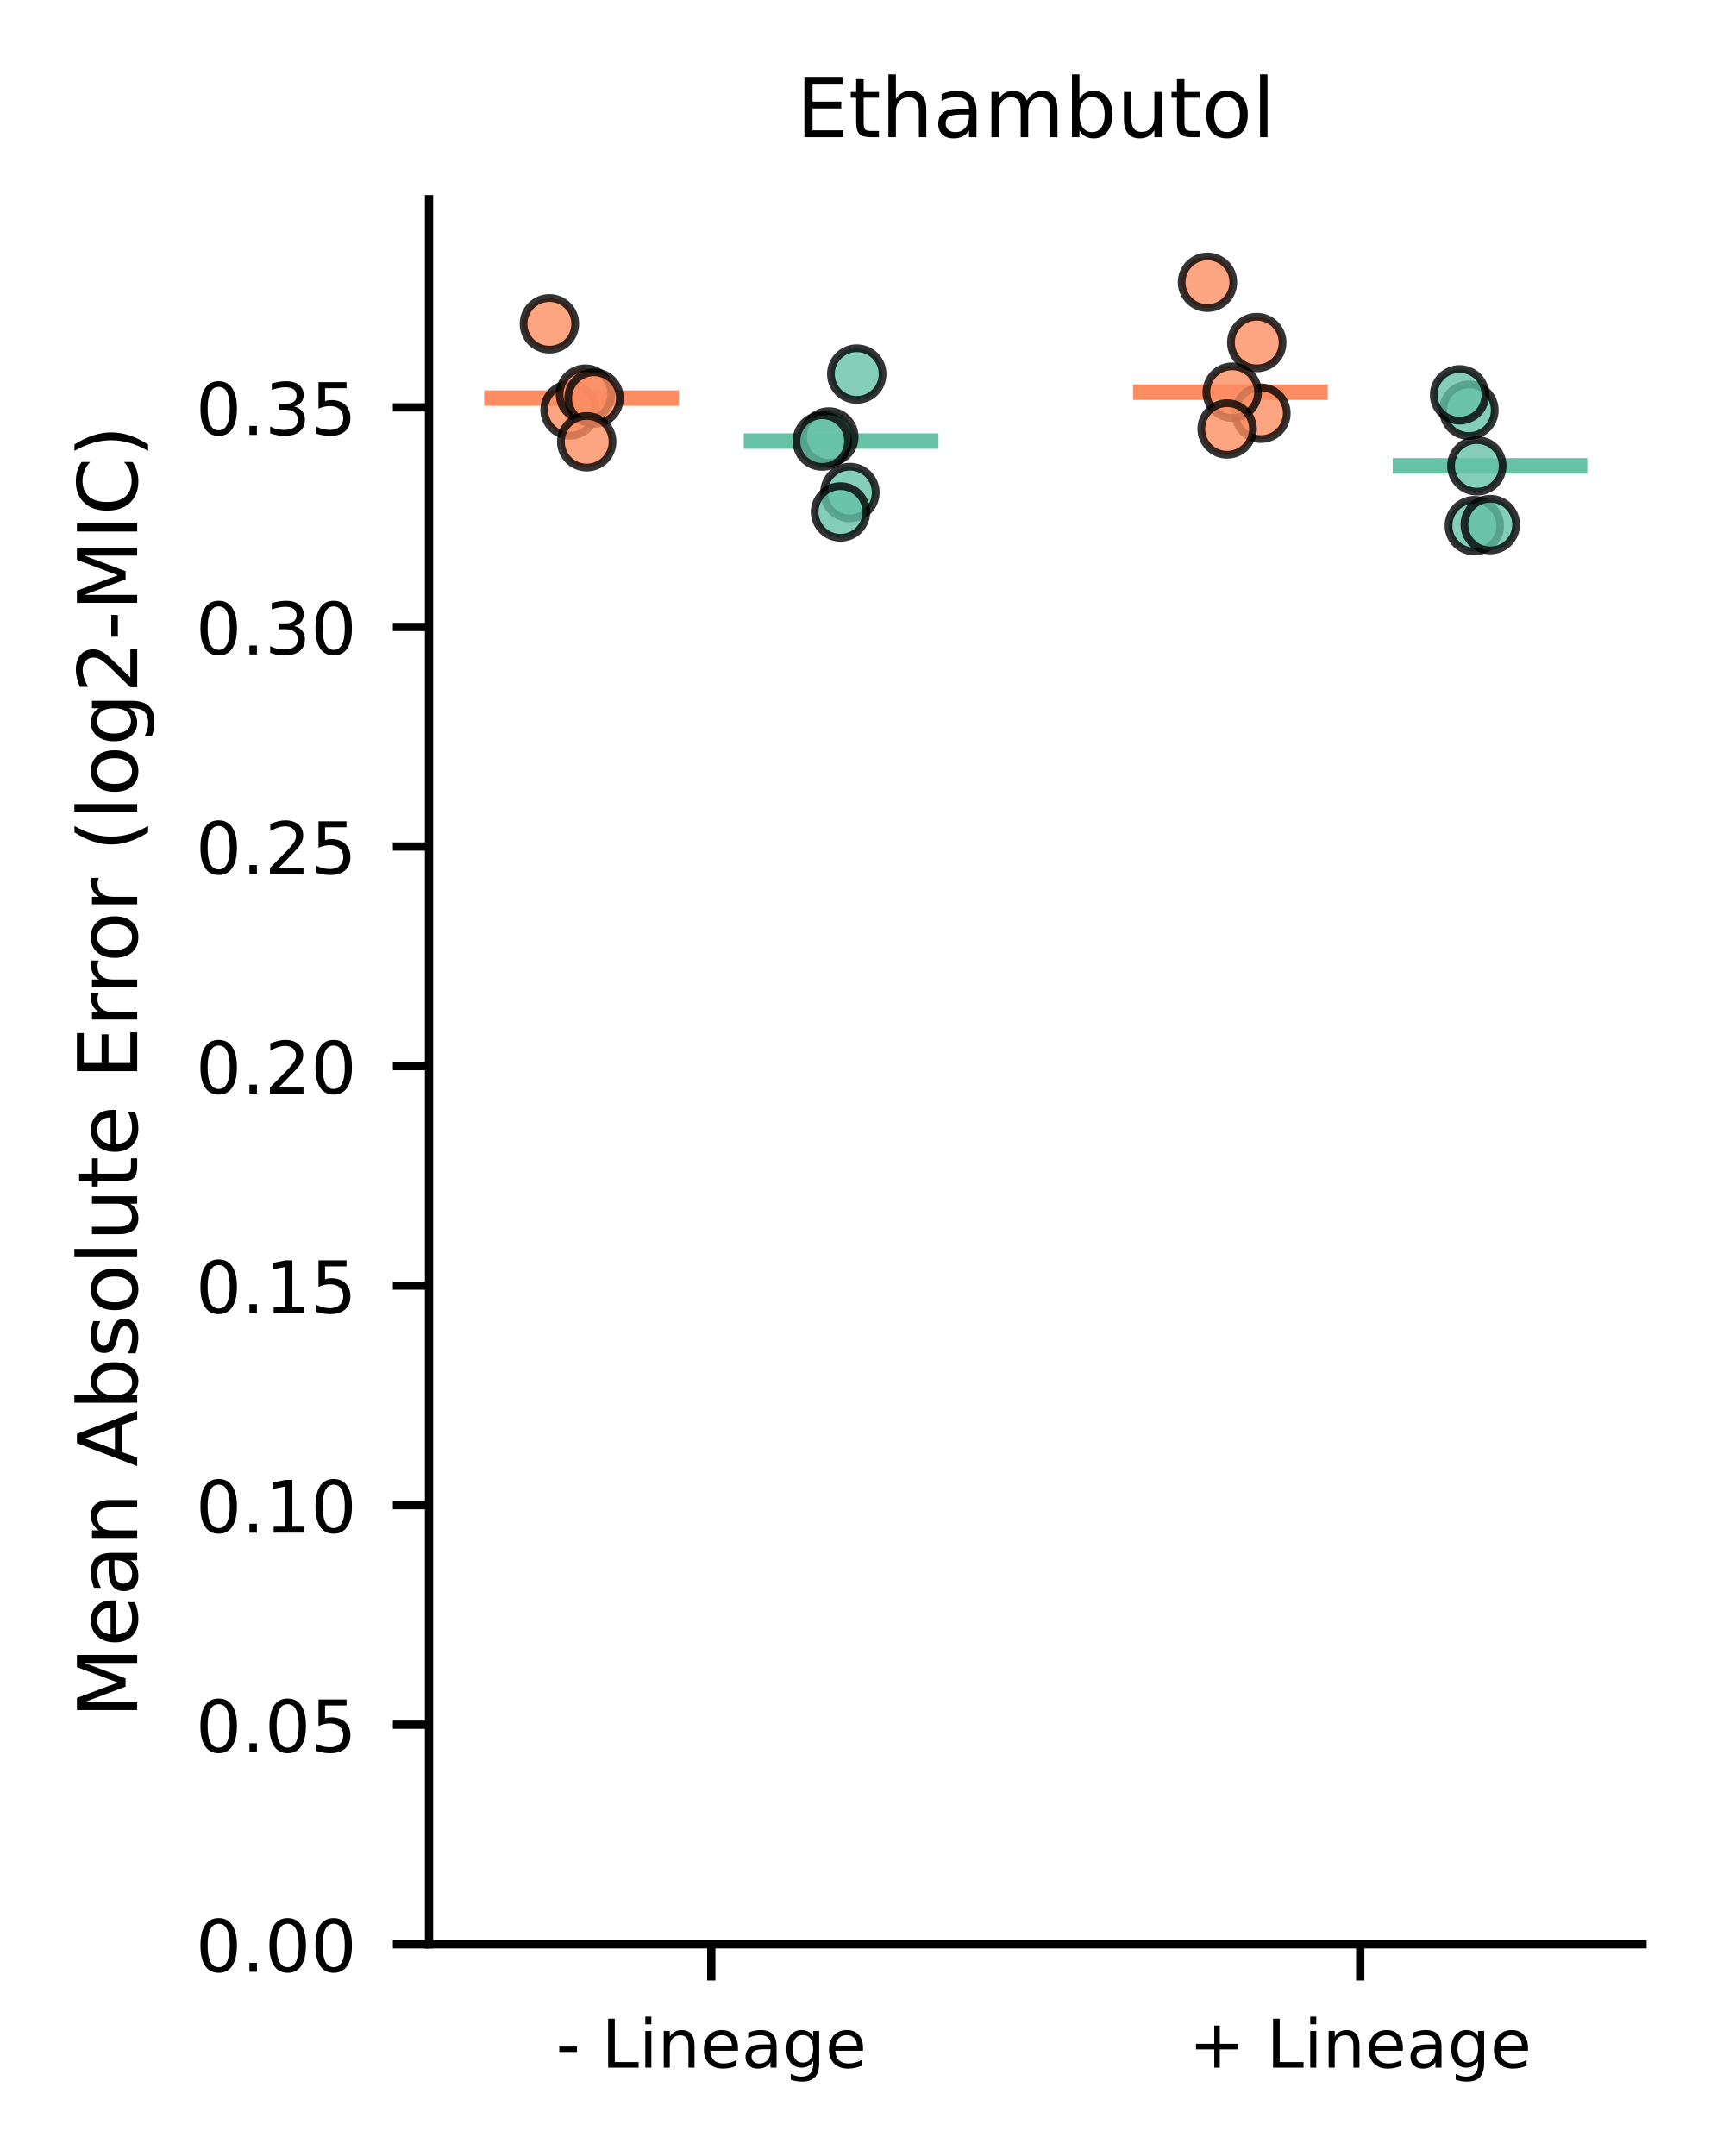
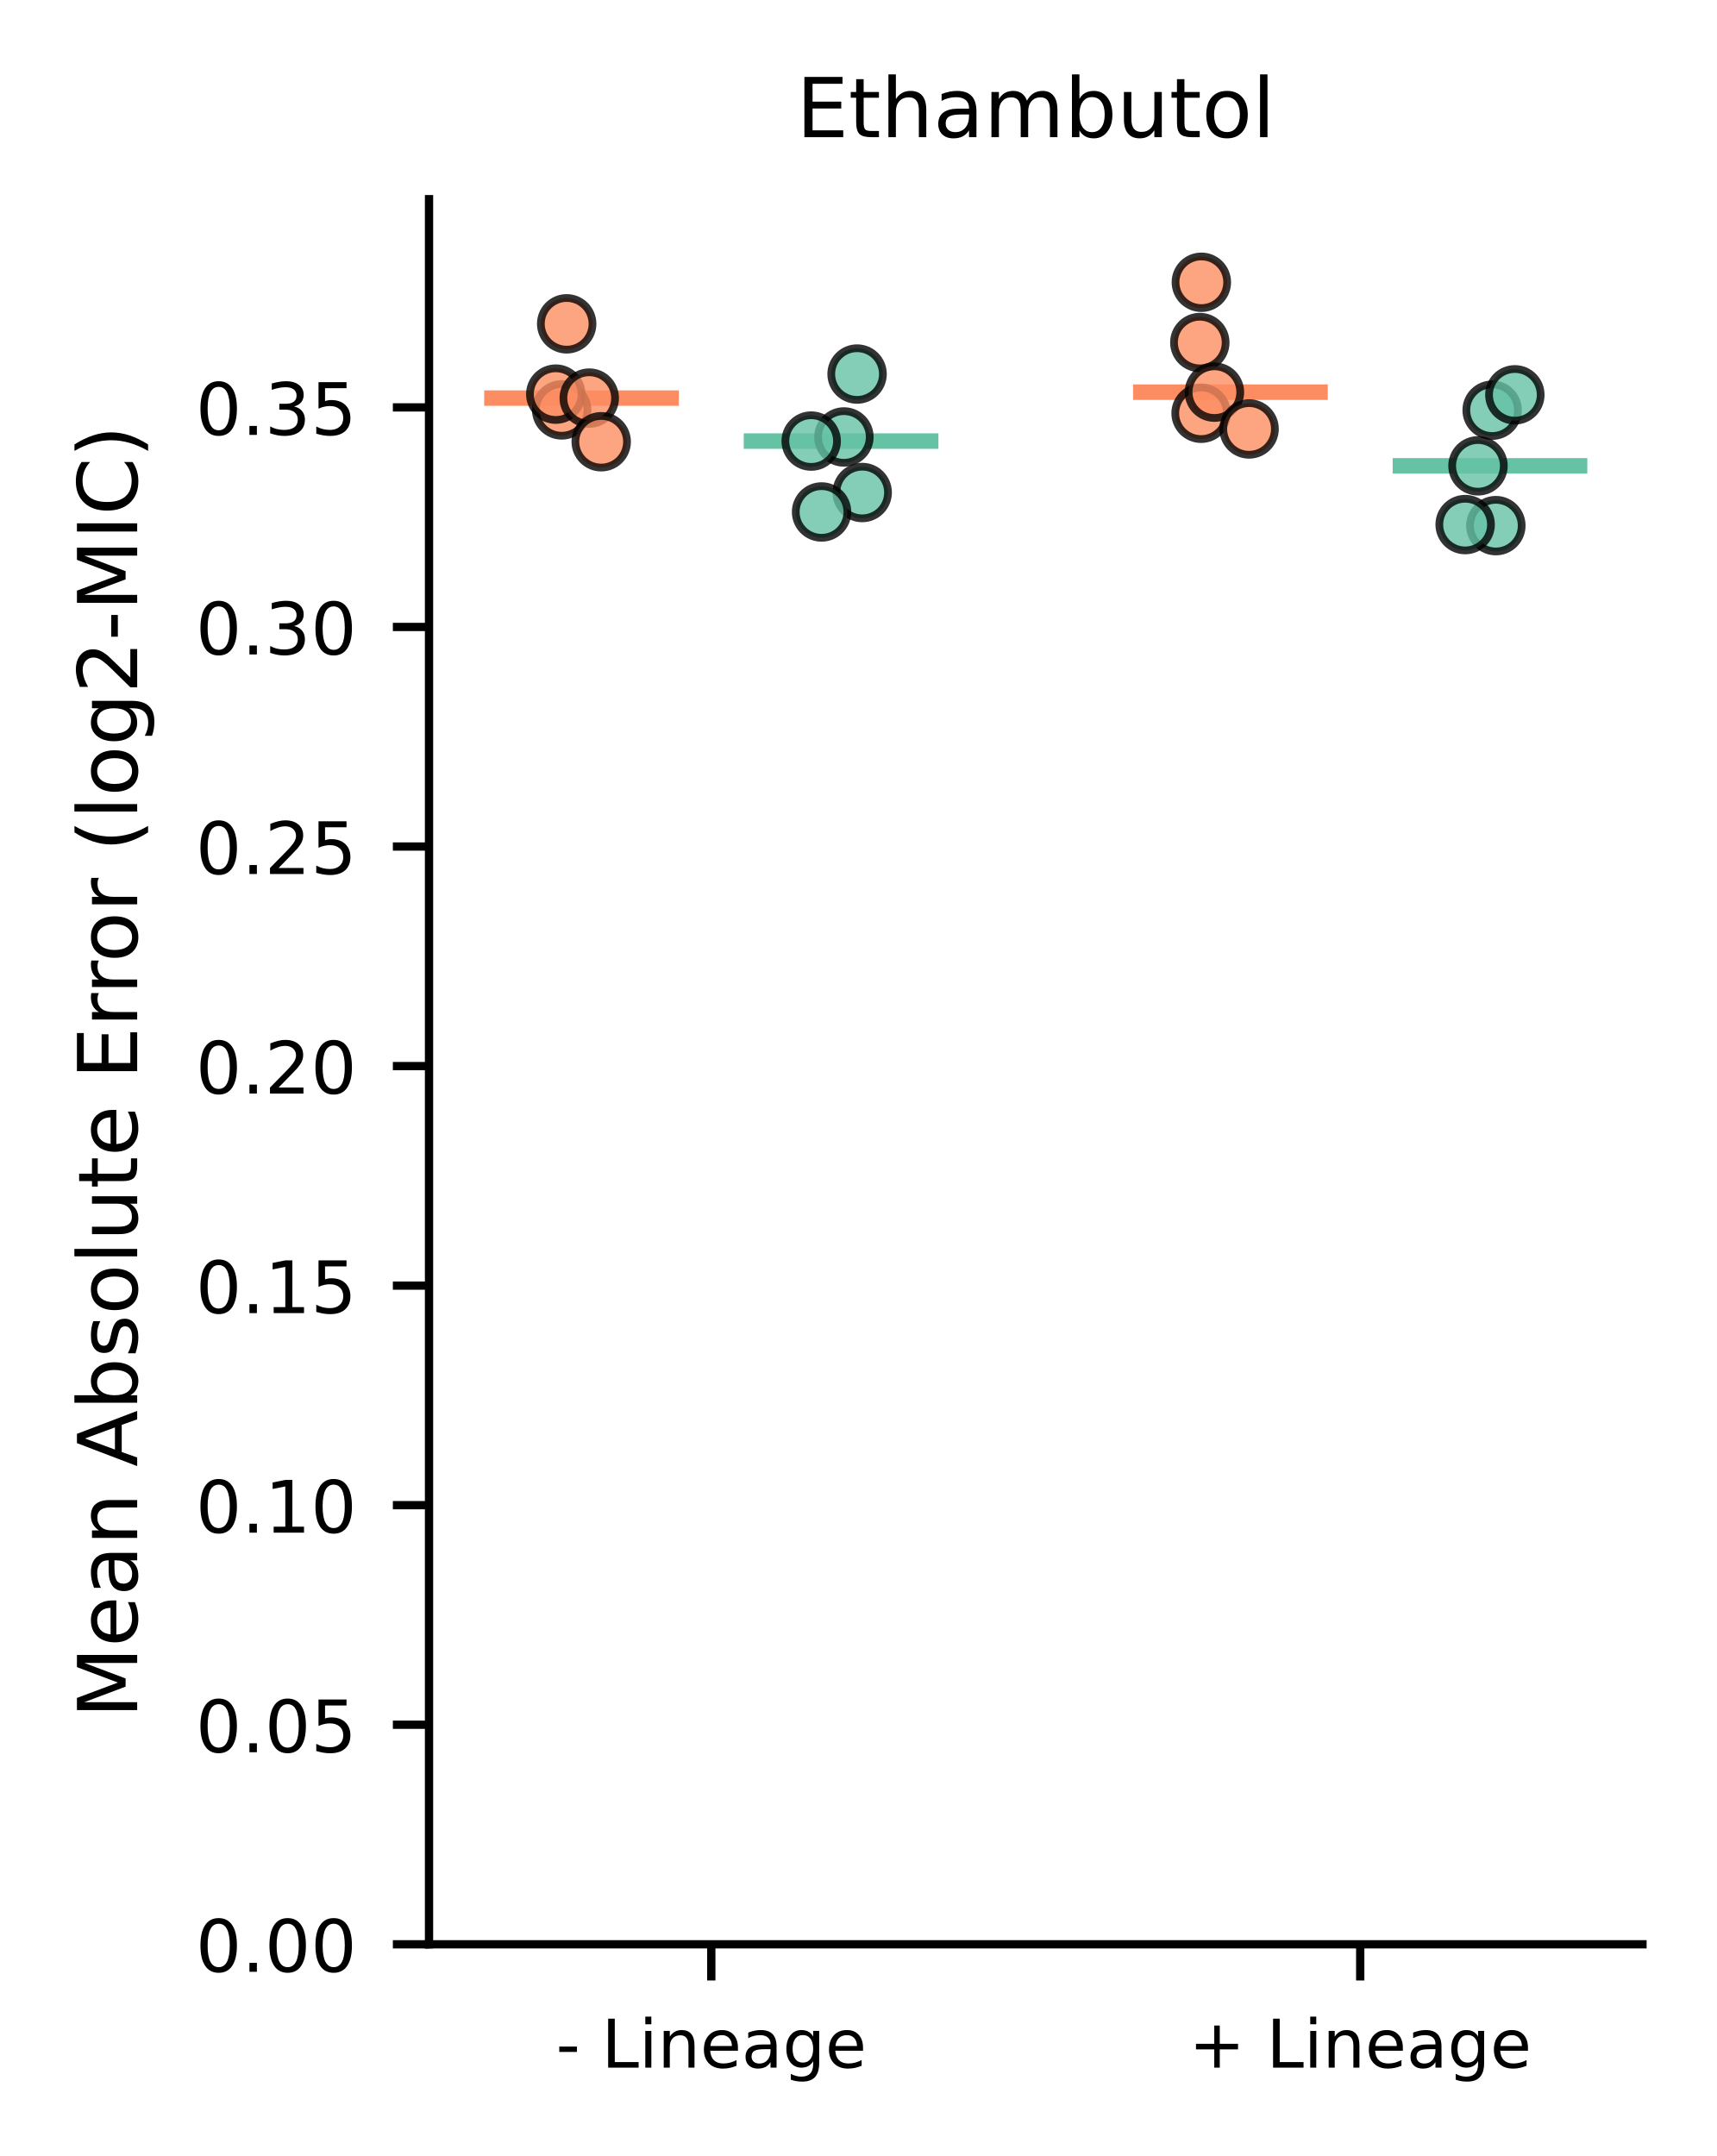
<svg xmlns="http://www.w3.org/2000/svg" xmlns:xlink="http://www.w3.org/1999/xlink" width="166.188pt" height="208.69pt" viewBox="0 0 166.188 208.69" version="1.1">
  <defs>
    <style type="text/css">*{stroke-linejoin: round; stroke-linecap: butt}</style>
  </defs>
  <g id="figure_1">
    <g id="patch_1">
      <path d="M 0 208.69  L 166.188 208.69  L 166.188 0  L 0 0  z " style="fill: #ffffff" />
    </g>
    <g id="axes_1">
      <g id="patch_2">
        <path d="M 41.528 188.199  L 158.988 188.199  L 158.988 19.279  L 41.528 19.279  z " style="fill: #ffffff" />
      </g>
      <g id="LineCollection_1">
-         <path d="M 46.868 38.535  L 65.711 38.535  " clip-path="url(#p0d0d7f3e93)" style="fill: none; stroke: #fc8d62; stroke-width: 1.5" />
+         <path d="M 46.868 38.535  L 65.711 38.535  " clip-path="url(#p2ff93d9848)" style="fill: none; stroke: #fc8d62; stroke-width: 1.5" />
      </g>
      <g id="LineCollection_2">
-         <path d="M 71.993 42.694  L 90.837 42.694  " clip-path="url(#p0d0d7f3e93)" style="fill: none; stroke: #66c2a5; stroke-width: 1.5" />
+         <path d="M 71.993 42.694  L 90.837 42.694  " clip-path="url(#p2ff93d9848)" style="fill: none; stroke: #66c2a5; stroke-width: 1.5" />
      </g>
      <g id="LineCollection_3">
-         <path d="M 109.68 37.958  L 128.524 37.958  " clip-path="url(#p0d0d7f3e93)" style="fill: none; stroke: #fc8d62; stroke-width: 1.5" />
+         <path d="M 109.68 37.958  L 128.524 37.958  " clip-path="url(#p2ff93d9848)" style="fill: none; stroke: #fc8d62; stroke-width: 1.5" />
      </g>
      <g id="LineCollection_4">
-         <path d="M 134.805 45.091  L 153.649 45.091  " clip-path="url(#p0d0d7f3e93)" style="fill: none; stroke: #66c2a5; stroke-width: 1.5" />
+         <path d="M 134.805 45.091  L 153.649 45.091  " clip-path="url(#p2ff93d9848)" style="fill: none; stroke: #66c2a5; stroke-width: 1.5" />
      </g>
      <g id="PathCollection_1">
        <defs>
-           <path id="C0_0_7dc0d6b81b" d="M 0 2.5  C 0.663 2.5 1.299 2.237 1.768 1.768  C 2.237 1.299 2.5 0.663 2.5 -0  C 2.5 -0.663 2.237 -1.299 1.768 -1.768  C 1.299 -2.237 0.663 -2.5 0 -2.5  C -0.663 -2.5 -1.299 -2.237 -1.768 -1.768  C -2.237 -1.299 -2.5 -0.663 -2.5 0  C -2.5 0.663 -2.237 1.299 -1.768 1.768  C -1.299 2.237 -0.663 2.5 0 2.5  z " />
+           <path id="C0_0_8aab7e0fca" d="M 0 2.5  C 0.663 2.5 1.299 2.237 1.768 1.768  C 2.237 1.299 2.5 0.663 2.5 -0  C 2.5 -0.663 2.237 -1.299 1.768 -1.768  C 1.299 -2.237 0.663 -2.5 0 -2.5  C -0.663 -2.5 -1.299 -2.237 -1.768 -1.768  C -2.237 -1.299 -2.5 -0.663 -2.5 0  C -2.5 0.663 -2.237 1.299 -1.768 1.768  C -1.299 2.237 -0.663 2.5 0 2.5  z " />
        </defs>
-         <g clip-path="url(#p0d0d7f3e93)">
-           <use xlink:href="#C0_0_7dc0d6b81b" x="55.18" y="39.677" style="fill: #fc8d62; fill-opacity: 0.8; stroke: #000000; stroke-opacity: 0.8; stroke-width: 0.75" />
-         </g>
-         <g clip-path="url(#p0d0d7f3e93)">
-           <use xlink:href="#C0_0_7dc0d6b81b" x="56.665" y="38.15" style="fill: #fc8d62; fill-opacity: 0.8; stroke: #000000; stroke-opacity: 0.8; stroke-width: 0.75" />
-         </g>
-         <g clip-path="url(#p0d0d7f3e93)">
-           <use xlink:href="#C0_0_7dc0d6b81b" x="53.179" y="31.345" style="fill: #fc8d62; fill-opacity: 0.8; stroke: #000000; stroke-opacity: 0.8; stroke-width: 0.75" />
-         </g>
-         <g clip-path="url(#p0d0d7f3e93)">
-           <use xlink:href="#C0_0_7dc0d6b81b" x="57.5" y="38.535" style="fill: #fc8d62; fill-opacity: 0.8; stroke: #000000; stroke-opacity: 0.8; stroke-width: 0.75" />
-         </g>
-         <g clip-path="url(#p0d0d7f3e93)">
-           <use xlink:href="#C0_0_7dc0d6b81b" x="56.793" y="42.759" style="fill: #fc8d62; fill-opacity: 0.8; stroke: #000000; stroke-opacity: 0.8; stroke-width: 0.75" />
+         <g clip-path="url(#p2ff93d9848)">
+           <use xlink:href="#C0_0_8aab7e0fca" x="54.369" y="39.677" style="fill: #fc8d62; fill-opacity: 0.8; stroke: #000000; stroke-opacity: 0.8; stroke-width: 0.75" />
+         </g>
+         <g clip-path="url(#p2ff93d9848)">
+           <use xlink:href="#C0_0_8aab7e0fca" x="53.797" y="38.15" style="fill: #fc8d62; fill-opacity: 0.8; stroke: #000000; stroke-opacity: 0.8; stroke-width: 0.75" />
+         </g>
+         <g clip-path="url(#p2ff93d9848)">
+           <use xlink:href="#C0_0_8aab7e0fca" x="54.853" y="31.345" style="fill: #fc8d62; fill-opacity: 0.8; stroke: #000000; stroke-opacity: 0.8; stroke-width: 0.75" />
+         </g>
+         <g clip-path="url(#p2ff93d9848)">
+           <use xlink:href="#C0_0_8aab7e0fca" x="57.037" y="38.535" style="fill: #fc8d62; fill-opacity: 0.8; stroke: #000000; stroke-opacity: 0.8; stroke-width: 0.75" />
+         </g>
+         <g clip-path="url(#p2ff93d9848)">
+           <use xlink:href="#C0_0_8aab7e0fca" x="58.195" y="42.759" style="fill: #fc8d62; fill-opacity: 0.8; stroke: #000000; stroke-opacity: 0.8; stroke-width: 0.75" />
        </g>
      </g>
      <g id="PathCollection_2">
        <defs>
-           <path id="C1_0_4fff717abe" d="M 0 2.5  C 0.663 2.5 1.299 2.237 1.768 1.768  C 2.237 1.299 2.5 0.663 2.5 -0  C 2.5 -0.663 2.237 -1.299 1.768 -1.768  C 1.299 -2.237 0.663 -2.5 0 -2.5  C -0.663 -2.5 -1.299 -2.237 -1.768 -1.768  C -2.237 -1.299 -2.5 -0.663 -2.5 0  C -2.5 0.663 -2.237 1.299 -1.768 1.768  C -1.299 2.237 -0.663 2.5 0 2.5  z " />
+           <path id="C1_0_c6ba86f8b6" d="M 0 2.5  C 0.663 2.5 1.299 2.237 1.768 1.768  C 2.237 1.299 2.5 0.663 2.5 -0  C 2.5 -0.663 2.237 -1.299 1.768 -1.768  C 1.299 -2.237 0.663 -2.5 0 -2.5  C -0.663 -2.5 -1.299 -2.237 -1.768 -1.768  C -2.237 -1.299 -2.5 -0.663 -2.5 0  C -2.5 0.663 -2.237 1.299 -1.768 1.768  C -1.299 2.237 -0.663 2.5 0 2.5  z " />
        </defs>
-         <g clip-path="url(#p0d0d7f3e93)">
-           <use xlink:href="#C1_0_4fff717abe" x="82.267" y="47.673" style="fill: #66c2a5; fill-opacity: 0.8; stroke: #000000; stroke-opacity: 0.8; stroke-width: 0.75" />
-         </g>
-         <g clip-path="url(#p0d0d7f3e93)">
-           <use xlink:href="#C1_0_4fff717abe" x="80.224" y="42.296" style="fill: #66c2a5; fill-opacity: 0.8; stroke: #000000; stroke-opacity: 0.8; stroke-width: 0.75" />
-         </g>
-         <g clip-path="url(#p0d0d7f3e93)">
-           <use xlink:href="#C1_0_4fff717abe" x="82.93" y="36.207" style="fill: #66c2a5; fill-opacity: 0.8; stroke: #000000; stroke-opacity: 0.8; stroke-width: 0.75" />
-         </g>
-         <g clip-path="url(#p0d0d7f3e93)">
-           <use xlink:href="#C1_0_4fff717abe" x="81.358" y="49.556" style="fill: #66c2a5; fill-opacity: 0.8; stroke: #000000; stroke-opacity: 0.8; stroke-width: 0.75" />
-         </g>
-         <g clip-path="url(#p0d0d7f3e93)">
-           <use xlink:href="#C1_0_4fff717abe" x="79.587" y="42.694" style="fill: #66c2a5; fill-opacity: 0.8; stroke: #000000; stroke-opacity: 0.8; stroke-width: 0.75" />
+         <g clip-path="url(#p2ff93d9848)">
+           <use xlink:href="#C1_0_c6ba86f8b6" x="83.459" y="47.673" style="fill: #66c2a5; fill-opacity: 0.8; stroke: #000000; stroke-opacity: 0.8; stroke-width: 0.75" />
+         </g>
+         <g clip-path="url(#p2ff93d9848)">
+           <use xlink:href="#C1_0_c6ba86f8b6" x="81.688" y="42.296" style="fill: #66c2a5; fill-opacity: 0.8; stroke: #000000; stroke-opacity: 0.8; stroke-width: 0.75" />
+         </g>
+         <g clip-path="url(#p2ff93d9848)">
+           <use xlink:href="#C1_0_c6ba86f8b6" x="82.963" y="36.207" style="fill: #66c2a5; fill-opacity: 0.8; stroke: #000000; stroke-opacity: 0.8; stroke-width: 0.75" />
+         </g>
+         <g clip-path="url(#p2ff93d9848)">
+           <use xlink:href="#C1_0_c6ba86f8b6" x="79.525" y="49.556" style="fill: #66c2a5; fill-opacity: 0.8; stroke: #000000; stroke-opacity: 0.8; stroke-width: 0.75" />
+         </g>
+         <g clip-path="url(#p2ff93d9848)">
+           <use xlink:href="#C1_0_c6ba86f8b6" x="78.521" y="42.694" style="fill: #66c2a5; fill-opacity: 0.8; stroke: #000000; stroke-opacity: 0.8; stroke-width: 0.75" />
        </g>
      </g>
      <g id="PathCollection_3">
        <defs>
-           <path id="C2_0_f6058be5ec" d="M 0 2.5  C 0.663 2.5 1.299 2.237 1.768 1.768  C 2.237 1.299 2.5 0.663 2.5 -0  C 2.5 -0.663 2.237 -1.299 1.768 -1.768  C 1.299 -2.237 0.663 -2.5 0 -2.5  C -0.663 -2.5 -1.299 -2.237 -1.768 -1.768  C -2.237 -1.299 -2.5 -0.663 -2.5 0  C -2.5 0.663 -2.237 1.299 -1.768 1.768  C -1.299 2.237 -0.663 2.5 0 2.5  z " />
+           <path id="C2_0_5d064cb001" d="M 0 2.5  C 0.663 2.5 1.299 2.237 1.768 1.768  C 2.237 1.299 2.5 0.663 2.5 -0  C 2.5 -0.663 2.237 -1.299 1.768 -1.768  C 1.299 -2.237 0.663 -2.5 0 -2.5  C -0.663 -2.5 -1.299 -2.237 -1.768 -1.768  C -2.237 -1.299 -2.5 -0.663 -2.5 0  C -2.5 0.663 -2.237 1.299 -1.768 1.768  C -1.299 2.237 -0.663 2.5 0 2.5  z " />
        </defs>
-         <g clip-path="url(#p0d0d7f3e93)">
-           <use xlink:href="#C2_0_f6058be5ec" x="122.056" y="40.001" style="fill: #fc8d62; fill-opacity: 0.8; stroke: #000000; stroke-opacity: 0.8; stroke-width: 0.75" />
-         </g>
-         <g clip-path="url(#p0d0d7f3e93)">
-           <use xlink:href="#C2_0_f6058be5ec" x="116.881" y="27.323" style="fill: #fc8d62; fill-opacity: 0.8; stroke: #000000; stroke-opacity: 0.8; stroke-width: 0.75" />
-         </g>
-         <g clip-path="url(#p0d0d7f3e93)">
-           <use xlink:href="#C2_0_f6058be5ec" x="121.652" y="33.158" style="fill: #fc8d62; fill-opacity: 0.8; stroke: #000000; stroke-opacity: 0.8; stroke-width: 0.75" />
-         </g>
-         <g clip-path="url(#p0d0d7f3e93)">
-           <use xlink:href="#C2_0_f6058be5ec" x="119.275" y="37.958" style="fill: #fc8d62; fill-opacity: 0.8; stroke: #000000; stroke-opacity: 0.8; stroke-width: 0.75" />
-         </g>
-         <g clip-path="url(#p0d0d7f3e93)">
-           <use xlink:href="#C2_0_f6058be5ec" x="118.782" y="41.52" style="fill: #fc8d62; fill-opacity: 0.8; stroke: #000000; stroke-opacity: 0.8; stroke-width: 0.75" />
+         <g clip-path="url(#p2ff93d9848)">
+           <use xlink:href="#C2_0_5d064cb001" x="116.261" y="40.001" style="fill: #fc8d62; fill-opacity: 0.8; stroke: #000000; stroke-opacity: 0.8; stroke-width: 0.75" />
+         </g>
+         <g clip-path="url(#p2ff93d9848)">
+           <use xlink:href="#C2_0_5d064cb001" x="116.287" y="27.323" style="fill: #fc8d62; fill-opacity: 0.8; stroke: #000000; stroke-opacity: 0.8; stroke-width: 0.75" />
+         </g>
+         <g clip-path="url(#p2ff93d9848)">
+           <use xlink:href="#C2_0_5d064cb001" x="116.139" y="33.158" style="fill: #fc8d62; fill-opacity: 0.8; stroke: #000000; stroke-opacity: 0.8; stroke-width: 0.75" />
+         </g>
+         <g clip-path="url(#p2ff93d9848)">
+           <use xlink:href="#C2_0_5d064cb001" x="117.553" y="37.958" style="fill: #fc8d62; fill-opacity: 0.8; stroke: #000000; stroke-opacity: 0.8; stroke-width: 0.75" />
+         </g>
+         <g clip-path="url(#p2ff93d9848)">
+           <use xlink:href="#C2_0_5d064cb001" x="120.908" y="41.52" style="fill: #fc8d62; fill-opacity: 0.8; stroke: #000000; stroke-opacity: 0.8; stroke-width: 0.75" />
        </g>
      </g>
      <g id="PathCollection_4">
        <defs>
-           <path id="C3_0_648bbbc351" d="M 0 2.5  C 0.663 2.5 1.299 2.237 1.768 1.768  C 2.237 1.299 2.5 0.663 2.5 -0  C 2.5 -0.663 2.237 -1.299 1.768 -1.768  C 1.299 -2.237 0.663 -2.5 0 -2.5  C -0.663 -2.5 -1.299 -2.237 -1.768 -1.768  C -2.237 -1.299 -2.5 -0.663 -2.5 0  C -2.5 0.663 -2.237 1.299 -1.768 1.768  C -1.299 2.237 -0.663 2.5 0 2.5  z " />
+           <path id="C3_0_a97bff0edb" d="M 0 2.5  C 0.663 2.5 1.299 2.237 1.768 1.768  C 2.237 1.299 2.5 0.663 2.5 -0  C 2.5 -0.663 2.237 -1.299 1.768 -1.768  C 1.299 -2.237 0.663 -2.5 0 -2.5  C -0.663 -2.5 -1.299 -2.237 -1.768 -1.768  C -2.237 -1.299 -2.5 -0.663 -2.5 0  C -2.5 0.663 -2.237 1.299 -1.768 1.768  C -1.299 2.237 -0.663 2.5 0 2.5  z " />
        </defs>
-         <g clip-path="url(#p0d0d7f3e93)">
-           <use xlink:href="#C3_0_648bbbc351" x="142.712" y="50.879" style="fill: #66c2a5; fill-opacity: 0.8; stroke: #000000; stroke-opacity: 0.8; stroke-width: 0.75" />
-         </g>
-         <g clip-path="url(#p0d0d7f3e93)">
-           <use xlink:href="#C3_0_648bbbc351" x="142.186" y="39.706" style="fill: #66c2a5; fill-opacity: 0.8; stroke: #000000; stroke-opacity: 0.8; stroke-width: 0.75" />
-         </g>
-         <g clip-path="url(#p0d0d7f3e93)">
-           <use xlink:href="#C3_0_648bbbc351" x="142.955" y="45.091" style="fill: #66c2a5; fill-opacity: 0.8; stroke: #000000; stroke-opacity: 0.8; stroke-width: 0.75" />
-         </g>
-         <g clip-path="url(#p0d0d7f3e93)">
-           <use xlink:href="#C3_0_648bbbc351" x="144.253" y="50.777" style="fill: #66c2a5; fill-opacity: 0.8; stroke: #000000; stroke-opacity: 0.8; stroke-width: 0.75" />
-         </g>
-         <g clip-path="url(#p0d0d7f3e93)">
-           <use xlink:href="#C3_0_648bbbc351" x="141.285" y="38.218" style="fill: #66c2a5; fill-opacity: 0.8; stroke: #000000; stroke-opacity: 0.8; stroke-width: 0.75" />
+         <g clip-path="url(#p2ff93d9848)">
+           <use xlink:href="#C3_0_a97bff0edb" x="144.795" y="50.879" style="fill: #66c2a5; fill-opacity: 0.8; stroke: #000000; stroke-opacity: 0.8; stroke-width: 0.75" />
+         </g>
+         <g clip-path="url(#p2ff93d9848)">
+           <use xlink:href="#C3_0_a97bff0edb" x="144.436" y="39.706" style="fill: #66c2a5; fill-opacity: 0.8; stroke: #000000; stroke-opacity: 0.8; stroke-width: 0.75" />
+         </g>
+         <g clip-path="url(#p2ff93d9848)">
+           <use xlink:href="#C3_0_a97bff0edb" x="143.065" y="45.091" style="fill: #66c2a5; fill-opacity: 0.8; stroke: #000000; stroke-opacity: 0.8; stroke-width: 0.75" />
+         </g>
+         <g clip-path="url(#p2ff93d9848)">
+           <use xlink:href="#C3_0_a97bff0edb" x="141.822" y="50.777" style="fill: #66c2a5; fill-opacity: 0.8; stroke: #000000; stroke-opacity: 0.8; stroke-width: 0.75" />
+         </g>
+         <g clip-path="url(#p2ff93d9848)">
+           <use xlink:href="#C3_0_a97bff0edb" x="146.633" y="38.218" style="fill: #66c2a5; fill-opacity: 0.8; stroke: #000000; stroke-opacity: 0.8; stroke-width: 0.75" />
        </g>
      </g>
      <g id="line2d_1" />
      <g id="line2d_2" />
      <g id="matplotlib.axis_1">
        <g id="xtick_1">
          <g id="line2d_3">
            <defs>
-               <path id="m3f28733893" d="M 0 0  L 0 3.5  " style="stroke: #000000; stroke-width: 0.8" />
+               <path id="mf51cb570c9" d="M 0 0  L 0 3.5  " style="stroke: #000000; stroke-width: 0.8" />
            </defs>
            <g>
-               <use xlink:href="#m3f28733893" x="68.852" y="188.199" style="stroke: #000000; stroke-width: 0.8" />
+               <use xlink:href="#mf51cb570c9" x="68.852" y="188.199" style="stroke: #000000; stroke-width: 0.8" />
            </g>
          </g>
          <g id="text_1">
            <g transform="translate(53.81874 200.1377) scale(0.065 -0.065)">
              <defs>
                <path id="DejaVuSans-2d" d="M 313 2009  L 1997 2009  L 1997 1497  L 313 1497  L 313 2009  z " transform="scale(0.015625)" />
                <path id="DejaVuSans-20" transform="scale(0.015625)" />
                <path id="DejaVuSans-4c" d="M 628 4666  L 1259 4666  L 1259 531  L 3531 531  L 3531 0  L 628 0  L 628 4666  z " transform="scale(0.015625)" />
                <path id="DejaVuSans-69" d="M 603 3500  L 1178 3500  L 1178 0  L 603 0  L 603 3500  z M 603 4863  L 1178 4863  L 1178 4134  L 603 4134  L 603 4863  z " transform="scale(0.015625)" />
                <path id="DejaVuSans-6e" d="M 3513 2113  L 3513 0  L 2938 0  L 2938 2094  Q 2938 2591 2744 2837  Q 2550 3084 2163 3084  Q 1697 3084 1428 2787  Q 1159 2491 1159 1978  L 1159 0  L 581 0  L 581 3500  L 1159 3500  L 1159 2956  Q 1366 3272 1645 3428  Q 1925 3584 2291 3584  Q 2894 3584 3203 3211  Q 3513 2838 3513 2113  z " transform="scale(0.015625)" />
                <path id="DejaVuSans-65" d="M 3597 1894  L 3597 1613  L 953 1613  Q 991 1019 1311 708  Q 1631 397 2203 397  Q 2534 397 2845 478  Q 3156 559 3463 722  L 3463 178  Q 3153 47 2828 -22  Q 2503 -91 2169 -91  Q 1331 -91 842 396  Q 353 884 353 1716  Q 353 2575 817 3079  Q 1281 3584 2069 3584  Q 2775 3584 3186 3129  Q 3597 2675 3597 1894  z M 3022 2063  Q 3016 2534 2758 2815  Q 2500 3097 2075 3097  Q 1594 3097 1305 2825  Q 1016 2553 972 2059  L 3022 2063  z " transform="scale(0.015625)" />
                <path id="DejaVuSans-61" d="M 2194 1759  Q 1497 1759 1228 1600  Q 959 1441 959 1056  Q 959 750 1161 570  Q 1363 391 1709 391  Q 2188 391 2477 730  Q 2766 1069 2766 1631  L 2766 1759  L 2194 1759  z M 3341 1997  L 3341 0  L 2766 0  L 2766 531  Q 2569 213 2275 61  Q 1981 -91 1556 -91  Q 1019 -91 701 211  Q 384 513 384 1019  Q 384 1609 779 1909  Q 1175 2209 1959 2209  L 2766 2209  L 2766 2266  Q 2766 2663 2505 2880  Q 2244 3097 1772 3097  Q 1472 3097 1187 3025  Q 903 2953 641 2809  L 641 3341  Q 956 3463 1253 3523  Q 1550 3584 1831 3584  Q 2591 3584 2966 3190  Q 3341 2797 3341 1997  z " transform="scale(0.015625)" />
                <path id="DejaVuSans-67" d="M 2906 1791  Q 2906 2416 2648 2759  Q 2391 3103 1925 3103  Q 1463 3103 1205 2759  Q 947 2416 947 1791  Q 947 1169 1205 825  Q 1463 481 1925 481  Q 2391 481 2648 825  Q 2906 1169 2906 1791  z M 3481 434  Q 3481 -459 3084 -895  Q 2688 -1331 1869 -1331  Q 1566 -1331 1297 -1286  Q 1028 -1241 775 -1147  L 775 -588  Q 1028 -725 1275 -790  Q 1522 -856 1778 -856  Q 2344 -856 2625 -561  Q 2906 -266 2906 331  L 2906 616  Q 2728 306 2450 153  Q 2172 0 1784 0  Q 1141 0 747 490  Q 353 981 353 1791  Q 353 2603 747 3093  Q 1141 3584 1784 3584  Q 2172 3584 2450 3431  Q 2728 3278 2906 2969  L 2906 3500  L 3481 3500  L 3481 434  z " transform="scale(0.015625)" />
              </defs>
              <use xlink:href="#DejaVuSans-2d" />
              <use xlink:href="#DejaVuSans-20" x="36.084" />
              <use xlink:href="#DejaVuSans-4c" x="67.871" />
              <use xlink:href="#DejaVuSans-69" x="123.584" />
              <use xlink:href="#DejaVuSans-6e" x="151.367" />
              <use xlink:href="#DejaVuSans-65" x="214.746" />
              <use xlink:href="#DejaVuSans-61" x="276.27" />
              <use xlink:href="#DejaVuSans-67" x="337.549" />
              <use xlink:href="#DejaVuSans-65" x="401.025" />
            </g>
          </g>
        </g>
        <g id="xtick_2">
          <g id="line2d_4">
            <g>
-               <use xlink:href="#m3f28733893" x="131.665" y="188.199" style="stroke: #000000; stroke-width: 0.8" />
+               <use xlink:href="#mf51cb570c9" x="131.665" y="188.199" style="stroke: #000000; stroke-width: 0.8" />
            </g>
          </g>
          <g id="text_2">
            <g transform="translate(115.0807 200.1377) scale(0.065 -0.065)">
              <defs>
                <path id="DejaVuSans-2b" d="M 2944 4013  L 2944 2272  L 4684 2272  L 4684 1741  L 2944 1741  L 2944 0  L 2419 0  L 2419 1741  L 678 1741  L 678 2272  L 2419 2272  L 2419 4013  L 2944 4013  z " transform="scale(0.015625)" />
              </defs>
              <use xlink:href="#DejaVuSans-2b" />
              <use xlink:href="#DejaVuSans-20" x="83.789" />
              <use xlink:href="#DejaVuSans-4c" x="115.576" />
              <use xlink:href="#DejaVuSans-69" x="171.289" />
              <use xlink:href="#DejaVuSans-6e" x="199.072" />
              <use xlink:href="#DejaVuSans-65" x="262.451" />
              <use xlink:href="#DejaVuSans-61" x="323.975" />
              <use xlink:href="#DejaVuSans-67" x="385.254" />
              <use xlink:href="#DejaVuSans-65" x="448.73" />
            </g>
          </g>
        </g>
      </g>
      <g id="matplotlib.axis_2">
        <g id="ytick_1">
          <g id="line2d_5">
            <defs>
-               <path id="m699b6248f5" d="M 0 0  L -3.5 0  " style="stroke: #000000; stroke-width: 0.8" />
+               <path id="m0b630e037b" d="M 0 0  L -3.5 0  " style="stroke: #000000; stroke-width: 0.8" />
            </defs>
            <g>
-               <use xlink:href="#m699b6248f5" x="41.528" y="188.199" style="stroke: #000000; stroke-width: 0.8" />
+               <use xlink:href="#m0b630e037b" x="41.528" y="188.199" style="stroke: #000000; stroke-width: 0.8" />
            </g>
          </g>
          <g id="text_3">
            <g transform="translate(18.9425 190.8582) scale(0.07 -0.07)">
              <defs>
                <path id="DejaVuSans-30" d="M 2034 4250  Q 1547 4250 1301 3770  Q 1056 3291 1056 2328  Q 1056 1369 1301 889  Q 1547 409 2034 409  Q 2525 409 2770 889  Q 3016 1369 3016 2328  Q 3016 3291 2770 3770  Q 2525 4250 2034 4250  z M 2034 4750  Q 2819 4750 3233 4129  Q 3647 3509 3647 2328  Q 3647 1150 3233 529  Q 2819 -91 2034 -91  Q 1250 -91 836 529  Q 422 1150 422 2328  Q 422 3509 836 4129  Q 1250 4750 2034 4750  z " transform="scale(0.015625)" />
                <path id="DejaVuSans-2e" d="M 684 794  L 1344 794  L 1344 0  L 684 0  L 684 794  z " transform="scale(0.015625)" />
              </defs>
              <use xlink:href="#DejaVuSans-30" />
              <use xlink:href="#DejaVuSans-2e" x="63.623" />
              <use xlink:href="#DejaVuSans-30" x="95.41" />
              <use xlink:href="#DejaVuSans-30" x="159.033" />
            </g>
          </g>
        </g>
        <g id="ytick_2">
          <g id="line2d_6">
            <g>
-               <use xlink:href="#m699b6248f5" x="41.528" y="166.947" style="stroke: #000000; stroke-width: 0.8" />
+               <use xlink:href="#m0b630e037b" x="41.528" y="166.947" style="stroke: #000000; stroke-width: 0.8" />
            </g>
          </g>
          <g id="text_4">
            <g transform="translate(18.9425 169.6064) scale(0.07 -0.07)">
              <defs>
                <path id="DejaVuSans-35" d="M 691 4666  L 3169 4666  L 3169 4134  L 1269 4134  L 1269 2991  Q 1406 3038 1543 3061  Q 1681 3084 1819 3084  Q 2600 3084 3056 2656  Q 3513 2228 3513 1497  Q 3513 744 3044 326  Q 2575 -91 1722 -91  Q 1428 -91 1123 -41  Q 819 9 494 109  L 494 744  Q 775 591 1075 516  Q 1375 441 1709 441  Q 2250 441 2565 725  Q 2881 1009 2881 1497  Q 2881 1984 2565 2268  Q 2250 2553 1709 2553  Q 1456 2553 1204 2497  Q 953 2441 691 2322  L 691 4666  z " transform="scale(0.015625)" />
              </defs>
              <use xlink:href="#DejaVuSans-30" />
              <use xlink:href="#DejaVuSans-2e" x="63.623" />
              <use xlink:href="#DejaVuSans-30" x="95.41" />
              <use xlink:href="#DejaVuSans-35" x="159.033" />
            </g>
          </g>
        </g>
        <g id="ytick_3">
          <g id="line2d_7">
            <g>
-               <use xlink:href="#m699b6248f5" x="41.528" y="145.695" style="stroke: #000000; stroke-width: 0.8" />
+               <use xlink:href="#m0b630e037b" x="41.528" y="145.695" style="stroke: #000000; stroke-width: 0.8" />
            </g>
          </g>
          <g id="text_5">
            <g transform="translate(18.9425 148.3545) scale(0.07 -0.07)">
              <defs>
                <path id="DejaVuSans-31" d="M 794 531  L 1825 531  L 1825 4091  L 703 3866  L 703 4441  L 1819 4666  L 2450 4666  L 2450 531  L 3481 531  L 3481 0  L 794 0  L 794 531  z " transform="scale(0.015625)" />
              </defs>
              <use xlink:href="#DejaVuSans-30" />
              <use xlink:href="#DejaVuSans-2e" x="63.623" />
              <use xlink:href="#DejaVuSans-31" x="95.41" />
              <use xlink:href="#DejaVuSans-30" x="159.033" />
            </g>
          </g>
        </g>
        <g id="ytick_4">
          <g id="line2d_8">
            <g>
-               <use xlink:href="#m699b6248f5" x="41.528" y="124.443" style="stroke: #000000; stroke-width: 0.8" />
+               <use xlink:href="#m0b630e037b" x="41.528" y="124.443" style="stroke: #000000; stroke-width: 0.8" />
            </g>
          </g>
          <g id="text_6">
            <g transform="translate(18.9425 127.1027) scale(0.07 -0.07)">
              <use xlink:href="#DejaVuSans-30" />
              <use xlink:href="#DejaVuSans-2e" x="63.623" />
              <use xlink:href="#DejaVuSans-31" x="95.41" />
              <use xlink:href="#DejaVuSans-35" x="159.033" />
            </g>
          </g>
        </g>
        <g id="ytick_5">
          <g id="line2d_9">
            <g>
-               <use xlink:href="#m699b6248f5" x="41.528" y="103.191" style="stroke: #000000; stroke-width: 0.8" />
+               <use xlink:href="#m0b630e037b" x="41.528" y="103.191" style="stroke: #000000; stroke-width: 0.8" />
            </g>
          </g>
          <g id="text_7">
            <g transform="translate(18.9425 105.8509) scale(0.07 -0.07)">
              <defs>
                <path id="DejaVuSans-32" d="M 1228 531  L 3431 531  L 3431 0  L 469 0  L 469 531  Q 828 903 1448 1529  Q 2069 2156 2228 2338  Q 2531 2678 2651 2914  Q 2772 3150 2772 3378  Q 2772 3750 2511 3984  Q 2250 4219 1831 4219  Q 1534 4219 1204 4116  Q 875 4013 500 3803  L 500 4441  Q 881 4594 1212 4672  Q 1544 4750 1819 4750  Q 2544 4750 2975 4387  Q 3406 4025 3406 3419  Q 3406 3131 3298 2873  Q 3191 2616 2906 2266  Q 2828 2175 2409 1742  Q 1991 1309 1228 531  z " transform="scale(0.015625)" />
              </defs>
              <use xlink:href="#DejaVuSans-30" />
              <use xlink:href="#DejaVuSans-2e" x="63.623" />
              <use xlink:href="#DejaVuSans-32" x="95.41" />
              <use xlink:href="#DejaVuSans-30" x="159.033" />
            </g>
          </g>
        </g>
        <g id="ytick_6">
          <g id="line2d_10">
            <g>
-               <use xlink:href="#m699b6248f5" x="41.528" y="81.94" style="stroke: #000000; stroke-width: 0.8" />
+               <use xlink:href="#m0b630e037b" x="41.528" y="81.94" style="stroke: #000000; stroke-width: 0.8" />
            </g>
          </g>
          <g id="text_8">
            <g transform="translate(18.9425 84.59902) scale(0.07 -0.07)">
              <use xlink:href="#DejaVuSans-30" />
              <use xlink:href="#DejaVuSans-2e" x="63.623" />
              <use xlink:href="#DejaVuSans-32" x="95.41" />
              <use xlink:href="#DejaVuSans-35" x="159.033" />
            </g>
          </g>
        </g>
        <g id="ytick_7">
          <g id="line2d_11">
            <g>
-               <use xlink:href="#m699b6248f5" x="41.528" y="60.688" style="stroke: #000000; stroke-width: 0.8" />
+               <use xlink:href="#m0b630e037b" x="41.528" y="60.688" style="stroke: #000000; stroke-width: 0.8" />
            </g>
          </g>
          <g id="text_9">
            <g transform="translate(18.9425 63.34719) scale(0.07 -0.07)">
              <defs>
                <path id="DejaVuSans-33" d="M 2597 2516  Q 3050 2419 3304 2112  Q 3559 1806 3559 1356  Q 3559 666 3084 287  Q 2609 -91 1734 -91  Q 1441 -91 1130 -33  Q 819 25 488 141  L 488 750  Q 750 597 1062 519  Q 1375 441 1716 441  Q 2309 441 2620 675  Q 2931 909 2931 1356  Q 2931 1769 2642 2001  Q 2353 2234 1838 2234  L 1294 2234  L 1294 2753  L 1863 2753  Q 2328 2753 2575 2939  Q 2822 3125 2822 3475  Q 2822 3834 2567 4026  Q 2313 4219 1838 4219  Q 1578 4219 1281 4162  Q 984 4106 628 3988  L 628 4550  Q 988 4650 1302 4700  Q 1616 4750 1894 4750  Q 2613 4750 3031 4423  Q 3450 4097 3450 3541  Q 3450 3153 3228 2886  Q 3006 2619 2597 2516  z " transform="scale(0.015625)" />
              </defs>
              <use xlink:href="#DejaVuSans-30" />
              <use xlink:href="#DejaVuSans-2e" x="63.623" />
              <use xlink:href="#DejaVuSans-33" x="95.41" />
              <use xlink:href="#DejaVuSans-30" x="159.033" />
            </g>
          </g>
        </g>
        <g id="ytick_8">
          <g id="line2d_12">
            <g>
-               <use xlink:href="#m699b6248f5" x="41.528" y="39.436" style="stroke: #000000; stroke-width: 0.8" />
+               <use xlink:href="#m0b630e037b" x="41.528" y="39.436" style="stroke: #000000; stroke-width: 0.8" />
            </g>
          </g>
          <g id="text_10">
            <g transform="translate(18.9425 42.09535) scale(0.07 -0.07)">
              <use xlink:href="#DejaVuSans-30" />
              <use xlink:href="#DejaVuSans-2e" x="63.623" />
              <use xlink:href="#DejaVuSans-33" x="95.41" />
              <use xlink:href="#DejaVuSans-35" x="159.033" />
            </g>
          </g>
        </g>
        <g id="text_11">
          <g transform="translate(13.27875 166.3137) rotate(-90) scale(0.08 -0.08)">
            <defs>
              <path id="DejaVuSans-4d" d="M 628 4666  L 1569 4666  L 2759 1491  L 3956 4666  L 4897 4666  L 4897 0  L 4281 0  L 4281 4097  L 3078 897  L 2444 897  L 1241 4097  L 1241 0  L 628 0  L 628 4666  z " transform="scale(0.015625)" />
              <path id="DejaVuSans-41" d="M 2188 4044  L 1331 1722  L 3047 1722  L 2188 4044  z M 1831 4666  L 2547 4666  L 4325 0  L 3669 0  L 3244 1197  L 1141 1197  L 716 0  L 50 0  L 1831 4666  z " transform="scale(0.015625)" />
              <path id="DejaVuSans-62" d="M 3116 1747  Q 3116 2381 2855 2742  Q 2594 3103 2138 3103  Q 1681 3103 1420 2742  Q 1159 2381 1159 1747  Q 1159 1113 1420 752  Q 1681 391 2138 391  Q 2594 391 2855 752  Q 3116 1113 3116 1747  z M 1159 2969  Q 1341 3281 1617 3432  Q 1894 3584 2278 3584  Q 2916 3584 3314 3078  Q 3713 2572 3713 1747  Q 3713 922 3314 415  Q 2916 -91 2278 -91  Q 1894 -91 1617 61  Q 1341 213 1159 525  L 1159 0  L 581 0  L 581 4863  L 1159 4863  L 1159 2969  z " transform="scale(0.015625)" />
              <path id="DejaVuSans-73" d="M 2834 3397  L 2834 2853  Q 2591 2978 2328 3040  Q 2066 3103 1784 3103  Q 1356 3103 1142 2972  Q 928 2841 928 2578  Q 928 2378 1081 2264  Q 1234 2150 1697 2047  L 1894 2003  Q 2506 1872 2764 1633  Q 3022 1394 3022 966  Q 3022 478 2636 193  Q 2250 -91 1575 -91  Q 1294 -91 989 -36  Q 684 19 347 128  L 347 722  Q 666 556 975 473  Q 1284 391 1588 391  Q 1994 391 2212 530  Q 2431 669 2431 922  Q 2431 1156 2273 1281  Q 2116 1406 1581 1522  L 1381 1569  Q 847 1681 609 1914  Q 372 2147 372 2553  Q 372 3047 722 3315  Q 1072 3584 1716 3584  Q 2034 3584 2315 3537  Q 2597 3491 2834 3397  z " transform="scale(0.015625)" />
              <path id="DejaVuSans-6f" d="M 1959 3097  Q 1497 3097 1228 2736  Q 959 2375 959 1747  Q 959 1119 1226 758  Q 1494 397 1959 397  Q 2419 397 2687 759  Q 2956 1122 2956 1747  Q 2956 2369 2687 2733  Q 2419 3097 1959 3097  z M 1959 3584  Q 2709 3584 3137 3096  Q 3566 2609 3566 1747  Q 3566 888 3137 398  Q 2709 -91 1959 -91  Q 1206 -91 779 398  Q 353 888 353 1747  Q 353 2609 779 3096  Q 1206 3584 1959 3584  z " transform="scale(0.015625)" />
              <path id="DejaVuSans-6c" d="M 603 4863  L 1178 4863  L 1178 0  L 603 0  L 603 4863  z " transform="scale(0.015625)" />
              <path id="DejaVuSans-75" d="M 544 1381  L 544 3500  L 1119 3500  L 1119 1403  Q 1119 906 1312 657  Q 1506 409 1894 409  Q 2359 409 2629 706  Q 2900 1003 2900 1516  L 2900 3500  L 3475 3500  L 3475 0  L 2900 0  L 2900 538  Q 2691 219 2414 64  Q 2138 -91 1772 -91  Q 1169 -91 856 284  Q 544 659 544 1381  z M 1991 3584  L 1991 3584  z " transform="scale(0.015625)" />
              <path id="DejaVuSans-74" d="M 1172 4494  L 1172 3500  L 2356 3500  L 2356 3053  L 1172 3053  L 1172 1153  Q 1172 725 1289 603  Q 1406 481 1766 481  L 2356 481  L 2356 0  L 1766 0  Q 1100 0 847 248  Q 594 497 594 1153  L 594 3053  L 172 3053  L 172 3500  L 594 3500  L 594 4494  L 1172 4494  z " transform="scale(0.015625)" />
              <path id="DejaVuSans-45" d="M 628 4666  L 3578 4666  L 3578 4134  L 1259 4134  L 1259 2753  L 3481 2753  L 3481 2222  L 1259 2222  L 1259 531  L 3634 531  L 3634 0  L 628 0  L 628 4666  z " transform="scale(0.015625)" />
              <path id="DejaVuSans-72" d="M 2631 2963  Q 2534 3019 2420 3045  Q 2306 3072 2169 3072  Q 1681 3072 1420 2755  Q 1159 2438 1159 1844  L 1159 0  L 581 0  L 581 3500  L 1159 3500  L 1159 2956  Q 1341 3275 1631 3429  Q 1922 3584 2338 3584  Q 2397 3584 2469 3576  Q 2541 3569 2628 3553  L 2631 2963  z " transform="scale(0.015625)" />
              <path id="DejaVuSans-28" d="M 1984 4856  Q 1566 4138 1362 3434  Q 1159 2731 1159 2009  Q 1159 1288 1364 580  Q 1569 -128 1984 -844  L 1484 -844  Q 1016 -109 783 600  Q 550 1309 550 2009  Q 550 2706 781 3412  Q 1013 4119 1484 4856  L 1984 4856  z " transform="scale(0.015625)" />
              <path id="DejaVuSans-49" d="M 628 4666  L 1259 4666  L 1259 0  L 628 0  L 628 4666  z " transform="scale(0.015625)" />
              <path id="DejaVuSans-43" d="M 4122 4306  L 4122 3641  Q 3803 3938 3442 4084  Q 3081 4231 2675 4231  Q 1875 4231 1450 3742  Q 1025 3253 1025 2328  Q 1025 1406 1450 917  Q 1875 428 2675 428  Q 3081 428 3442 575  Q 3803 722 4122 1019  L 4122 359  Q 3791 134 3420 21  Q 3050 -91 2638 -91  Q 1578 -91 968 557  Q 359 1206 359 2328  Q 359 3453 968 4101  Q 1578 4750 2638 4750  Q 3056 4750 3426 4639  Q 3797 4528 4122 4306  z " transform="scale(0.015625)" />
              <path id="DejaVuSans-29" d="M 513 4856  L 1013 4856  Q 1481 4119 1714 3412  Q 1947 2706 1947 2009  Q 1947 1309 1714 600  Q 1481 -109 1013 -844  L 513 -844  Q 928 -128 1133 580  Q 1338 1288 1338 2009  Q 1338 2731 1133 3434  Q 928 4138 513 4856  z " transform="scale(0.015625)" />
            </defs>
            <use xlink:href="#DejaVuSans-4d" />
            <use xlink:href="#DejaVuSans-65" x="86.279" />
            <use xlink:href="#DejaVuSans-61" x="147.803" />
            <use xlink:href="#DejaVuSans-6e" x="209.082" />
            <use xlink:href="#DejaVuSans-20" x="272.461" />
            <use xlink:href="#DejaVuSans-41" x="304.248" />
            <use xlink:href="#DejaVuSans-62" x="372.656" />
            <use xlink:href="#DejaVuSans-73" x="436.133" />
            <use xlink:href="#DejaVuSans-6f" x="488.232" />
            <use xlink:href="#DejaVuSans-6c" x="549.414" />
            <use xlink:href="#DejaVuSans-75" x="577.197" />
            <use xlink:href="#DejaVuSans-74" x="640.576" />
            <use xlink:href="#DejaVuSans-65" x="679.785" />
            <use xlink:href="#DejaVuSans-20" x="741.309" />
            <use xlink:href="#DejaVuSans-45" x="773.096" />
            <use xlink:href="#DejaVuSans-72" x="836.279" />
            <use xlink:href="#DejaVuSans-72" x="875.643" />
            <use xlink:href="#DejaVuSans-6f" x="914.506" />
            <use xlink:href="#DejaVuSans-72" x="975.688" />
            <use xlink:href="#DejaVuSans-20" x="1016.801" />
            <use xlink:href="#DejaVuSans-28" x="1048.588" />
            <use xlink:href="#DejaVuSans-6c" x="1087.602" />
            <use xlink:href="#DejaVuSans-6f" x="1115.385" />
            <use xlink:href="#DejaVuSans-67" x="1176.566" />
            <use xlink:href="#DejaVuSans-32" x="1240.043" />
            <use xlink:href="#DejaVuSans-2d" x="1303.666" />
            <use xlink:href="#DejaVuSans-4d" x="1339.75" />
            <use xlink:href="#DejaVuSans-49" x="1426.029" />
            <use xlink:href="#DejaVuSans-43" x="1455.521" />
            <use xlink:href="#DejaVuSans-29" x="1525.346" />
          </g>
        </g>
      </g>
      <g id="patch_3">
        <path d="M 41.528 188.199  L 41.528 19.279  " style="fill: none; stroke: #000000; stroke-width: 0.8; stroke-linejoin: miter; stroke-linecap: square" />
      </g>
      <g id="patch_4">
        <path d="M 41.528 188.199  L 158.988 188.199  " style="fill: none; stroke: #000000; stroke-width: 0.8; stroke-linejoin: miter; stroke-linecap: square" />
      </g>
      <g id="text_12">
        <g transform="translate(77.07906 13.27875) scale(0.08 -0.08)">
          <defs>
            <path id="DejaVuSans-68" d="M 3513 2113  L 3513 0  L 2938 0  L 2938 2094  Q 2938 2591 2744 2837  Q 2550 3084 2163 3084  Q 1697 3084 1428 2787  Q 1159 2491 1159 1978  L 1159 0  L 581 0  L 581 4863  L 1159 4863  L 1159 2956  Q 1366 3272 1645 3428  Q 1925 3584 2291 3584  Q 2894 3584 3203 3211  Q 3513 2838 3513 2113  z " transform="scale(0.015625)" />
            <path id="DejaVuSans-6d" d="M 3328 2828  Q 3544 3216 3844 3400  Q 4144 3584 4550 3584  Q 5097 3584 5394 3201  Q 5691 2819 5691 2113  L 5691 0  L 5113 0  L 5113 2094  Q 5113 2597 4934 2840  Q 4756 3084 4391 3084  Q 3944 3084 3684 2787  Q 3425 2491 3425 1978  L 3425 0  L 2847 0  L 2847 2094  Q 2847 2600 2669 2842  Q 2491 3084 2119 3084  Q 1678 3084 1418 2786  Q 1159 2488 1159 1978  L 1159 0  L 581 0  L 581 3500  L 1159 3500  L 1159 2956  Q 1356 3278 1631 3431  Q 1906 3584 2284 3584  Q 2666 3584 2933 3390  Q 3200 3197 3328 2828  z " transform="scale(0.015625)" />
          </defs>
          <use xlink:href="#DejaVuSans-45" />
          <use xlink:href="#DejaVuSans-74" x="63.184" />
          <use xlink:href="#DejaVuSans-68" x="102.393" />
          <use xlink:href="#DejaVuSans-61" x="165.771" />
          <use xlink:href="#DejaVuSans-6d" x="227.051" />
          <use xlink:href="#DejaVuSans-62" x="324.463" />
          <use xlink:href="#DejaVuSans-75" x="387.939" />
          <use xlink:href="#DejaVuSans-74" x="451.318" />
          <use xlink:href="#DejaVuSans-6f" x="490.527" />
          <use xlink:href="#DejaVuSans-6c" x="551.709" />
        </g>
      </g>
    </g>
  </g>
  <defs>
-     <clipPath id="p0d0d7f3e93">
+     <clipPath id="p2ff93d9848">
      <rect x="41.528" y="19.279" width="117.46" height="168.92" />
    </clipPath>
  </defs>
</svg>
